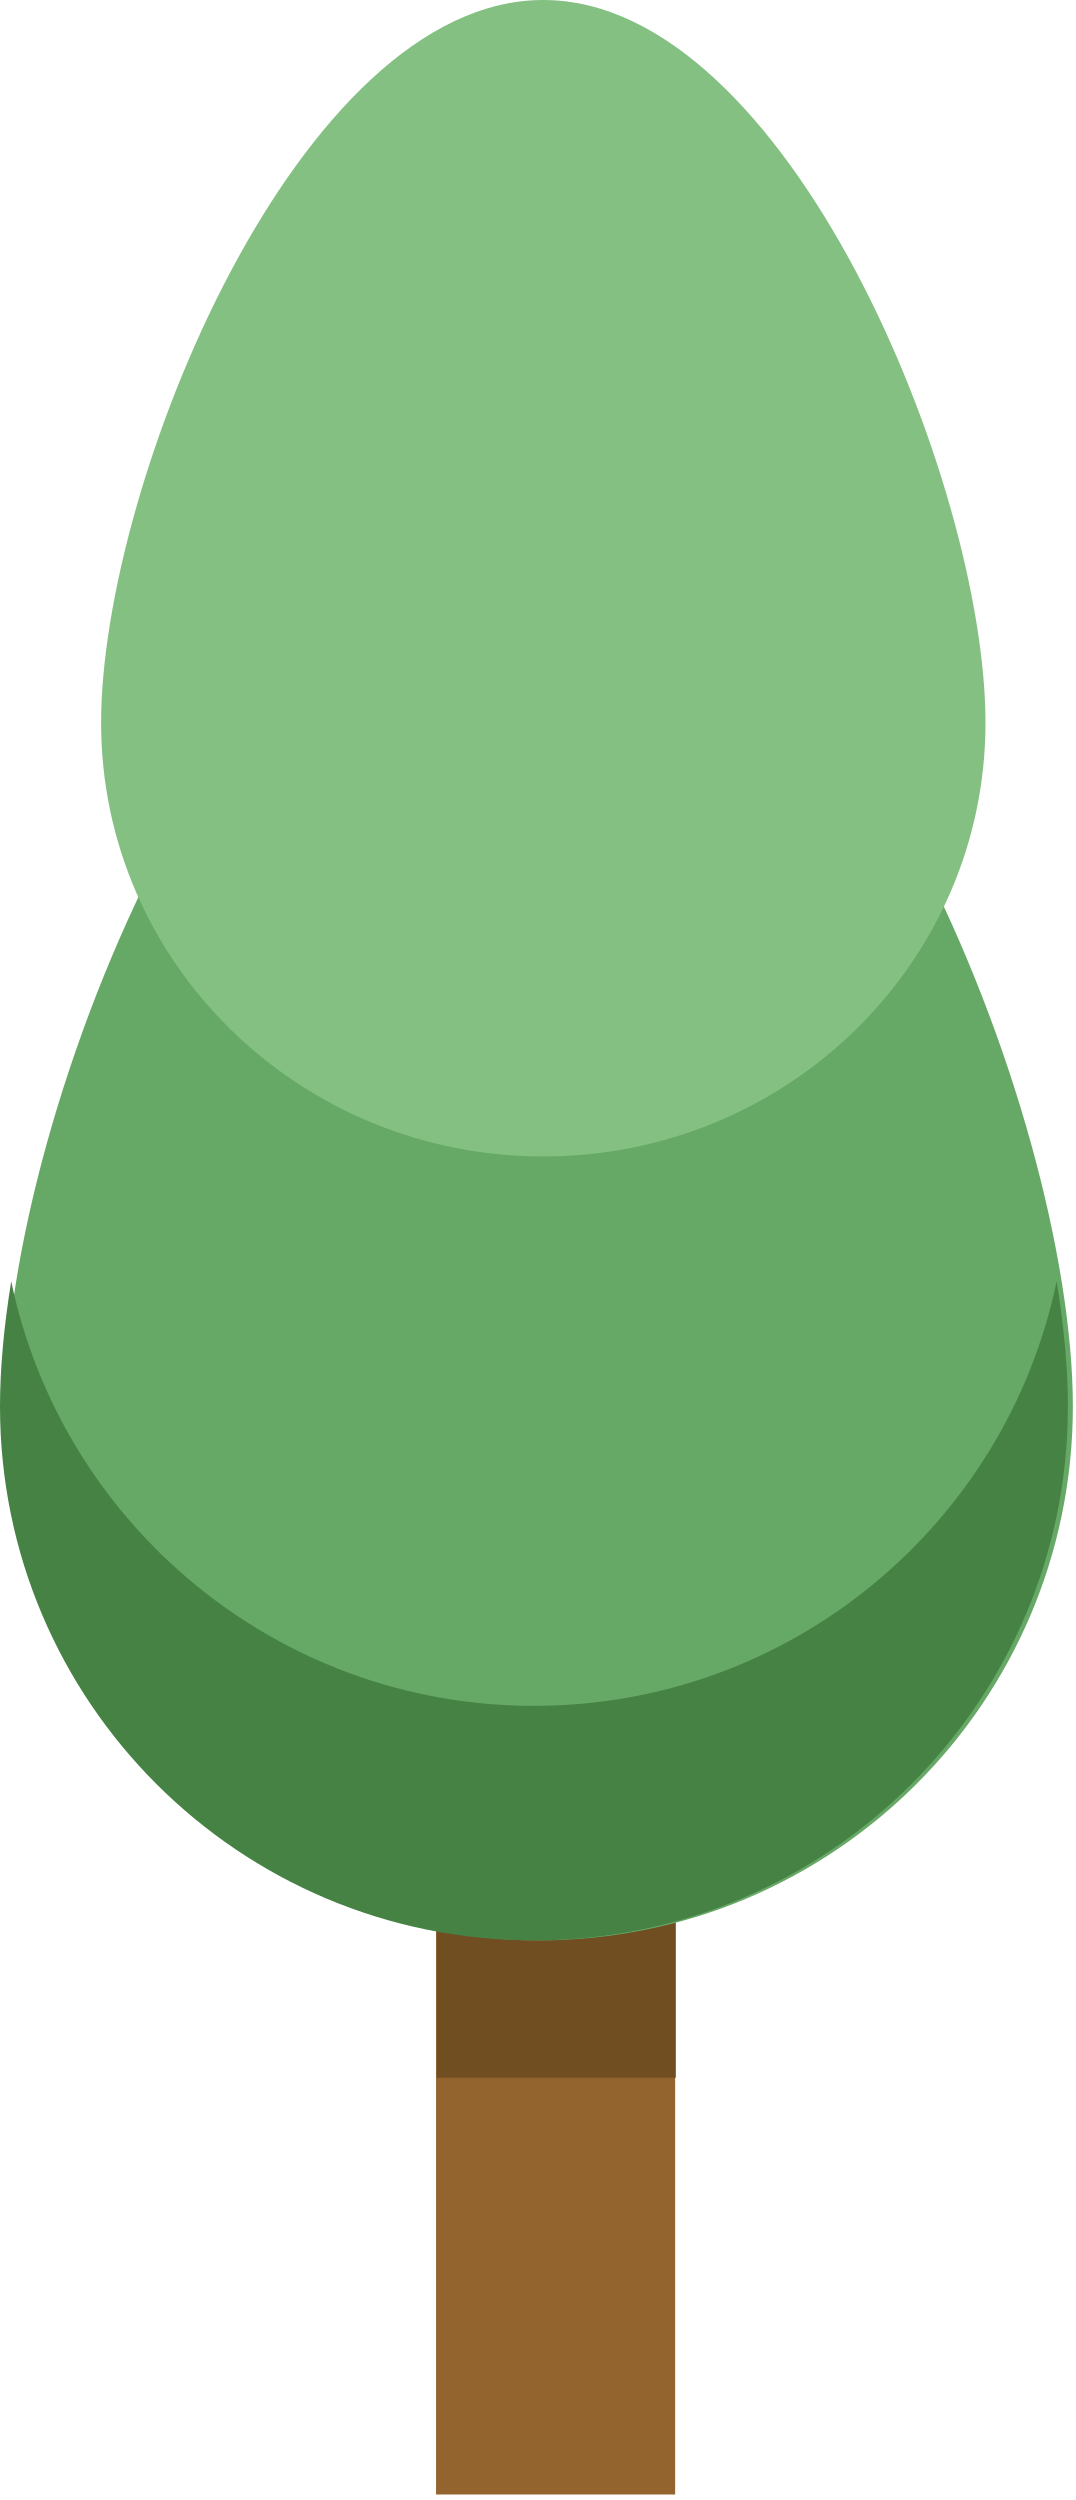
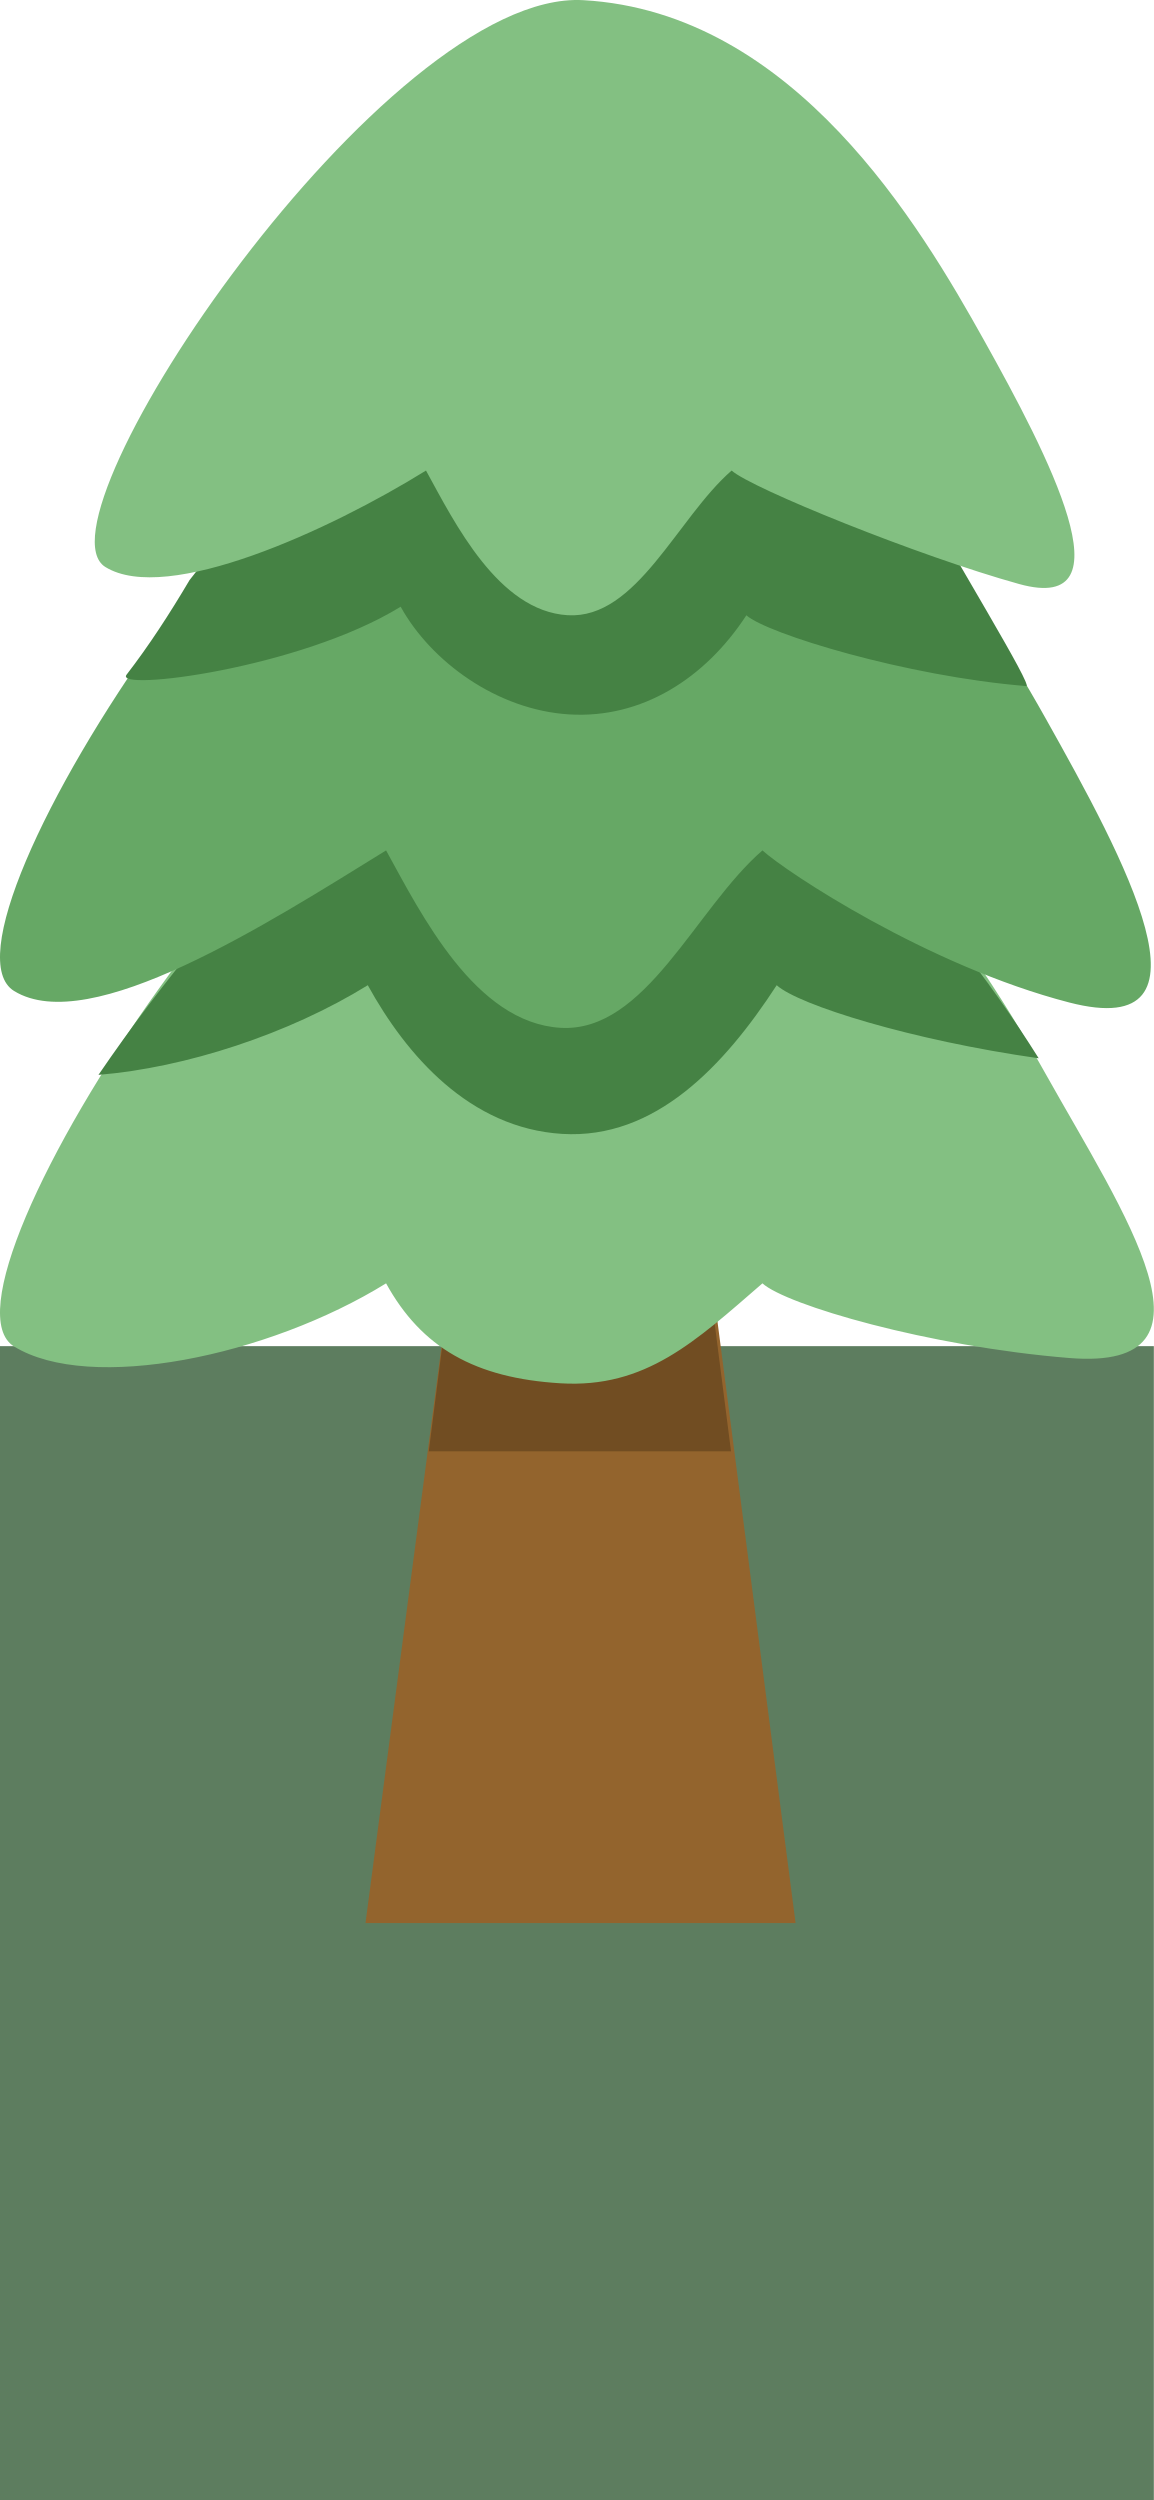
- <svg xmlns="http://www.w3.org/2000/svg" width="74" height="172" viewBox="0 0 74 172" fill="none">
-   <rect x="30" y="94.074" width="16.45" height="77.548" fill="#93642D" />
-   <rect x="30.044" y="65.402" width="16.45" height="77.548" fill="#714D22" />
-   <path d="M73.812 96.764C73.812 117.052 57.365 133.499 37.077 133.499C16.789 133.499 0.342 117.052 0.342 96.764C0.342 76.475 16.789 35.538 37.077 35.538C57.365 35.538 73.812 76.475 73.812 96.764Z" fill="#66A865" />
-   <path d="M72.698 88.153C73.204 91.272 73.471 94.185 73.471 96.764C73.471 117.052 57.024 133.499 36.735 133.499C16.447 133.499 0 117.052 0 96.764C4.64745e-06 94.185 0.266 91.272 0.771 88.153C4.244 104.832 19.026 117.363 36.735 117.364C54.445 117.364 69.226 104.832 72.698 88.153Z" fill="#458244" />
-   <path d="M67.801 49.729C67.801 66.208 54.18 79.566 37.379 79.566C20.577 79.566 6.956 66.208 6.956 49.729C6.956 33.25 20.577 0 37.379 0C54.18 0 67.801 33.25 67.801 49.729Z" fill="#83C082" />
+ <svg xmlns="http://www.w3.org/2000/svg" width="60" height="130" viewBox="0 0 60 130" fill="none">
+   <rect y="70" width="60" height="60" fill="#5D7D5F" />
+   <path d="M26.011 46.877H34.473L41.37 100H19.006L26.011 46.877Z" fill="#93642D" />
+   <path d="M25.951 46.877H34.358L38.013 75.47H22.296L25.951 46.877Z" fill="#714D22" />
+   <path d="M55.606 70.617C64.042 71.302 58.453 63.121 54.375 55.846C50.298 48.571 41.475 34.886 27.934 34.886C16.837 34.886 -4.189 66.997 0.735 70.019C4.674 72.436 13.921 70.539 20.076 66.734C21.923 70.091 24.711 71.663 29.143 71.931C33.575 72.2 36.159 69.756 39.647 66.734C40.878 67.853 48.247 70.019 55.606 70.617Z" fill="#83C082" />
+   <path d="M27.663 36.266C40.14 36.266 48.928 46.961 54.013 55.031C47.398 54.093 41.517 52.258 40.388 51.231C37.647 55.449 34.055 59.254 29.241 58.963C24.426 58.671 21.132 54.879 19.125 51.231C15.019 53.77 9.646 55.523 5.12 55.893C11.771 46.151 21.245 36.266 27.663 36.266Z" fill="#458244" />
+   <path d="M55.606 52.131C63.68 54.219 58.453 44.635 54.375 37.36C50.297 30.085 41.475 16.4 27.934 16.4C16.837 16.4 -4.189 48.511 0.735 51.533C4.674 53.95 13.921 48.026 20.076 44.221C21.923 47.578 24.711 53.177 29.143 53.446C33.575 53.714 36.159 47.242 39.647 44.221C40.878 45.34 48.247 50.227 55.606 52.131Z" fill="#66A865" />
+   <path d="M29.125 15.042C35.673 15.043 41.205 17.99 45.719 21.956C45.951 22.427 46.183 22.876 46.419 23.296C49.883 29.455 53.727 35.7 53.365 35.676C47.11 35.169 39.858 32.942 38.812 31.995C36.667 35.283 33.372 37.377 29.606 37.15C25.84 36.922 22.404 34.392 20.834 31.549C15.603 34.772 5.898 35.971 6.58 35.086C7.74 33.581 8.821 31.917 9.854 30.169C16.095 22.102 23.701 15.042 29.125 15.042Z" fill="#458244" />
+   <path d="M52.998 30.37C58.846 31.991 54.482 23.629 51.17 17.695C47.859 11.762 41.306 0.638 30.337 0.009C20.079 -0.579 1.483 27.022 5.482 29.486C8.681 31.457 17.153 27.571 22.152 24.468C23.651 27.206 25.916 31.772 29.515 31.991C33.114 32.21 35.213 26.932 38.045 24.468C39.045 25.381 47.783 28.925 52.998 30.37Z" fill="#83C082" />
</svg>
